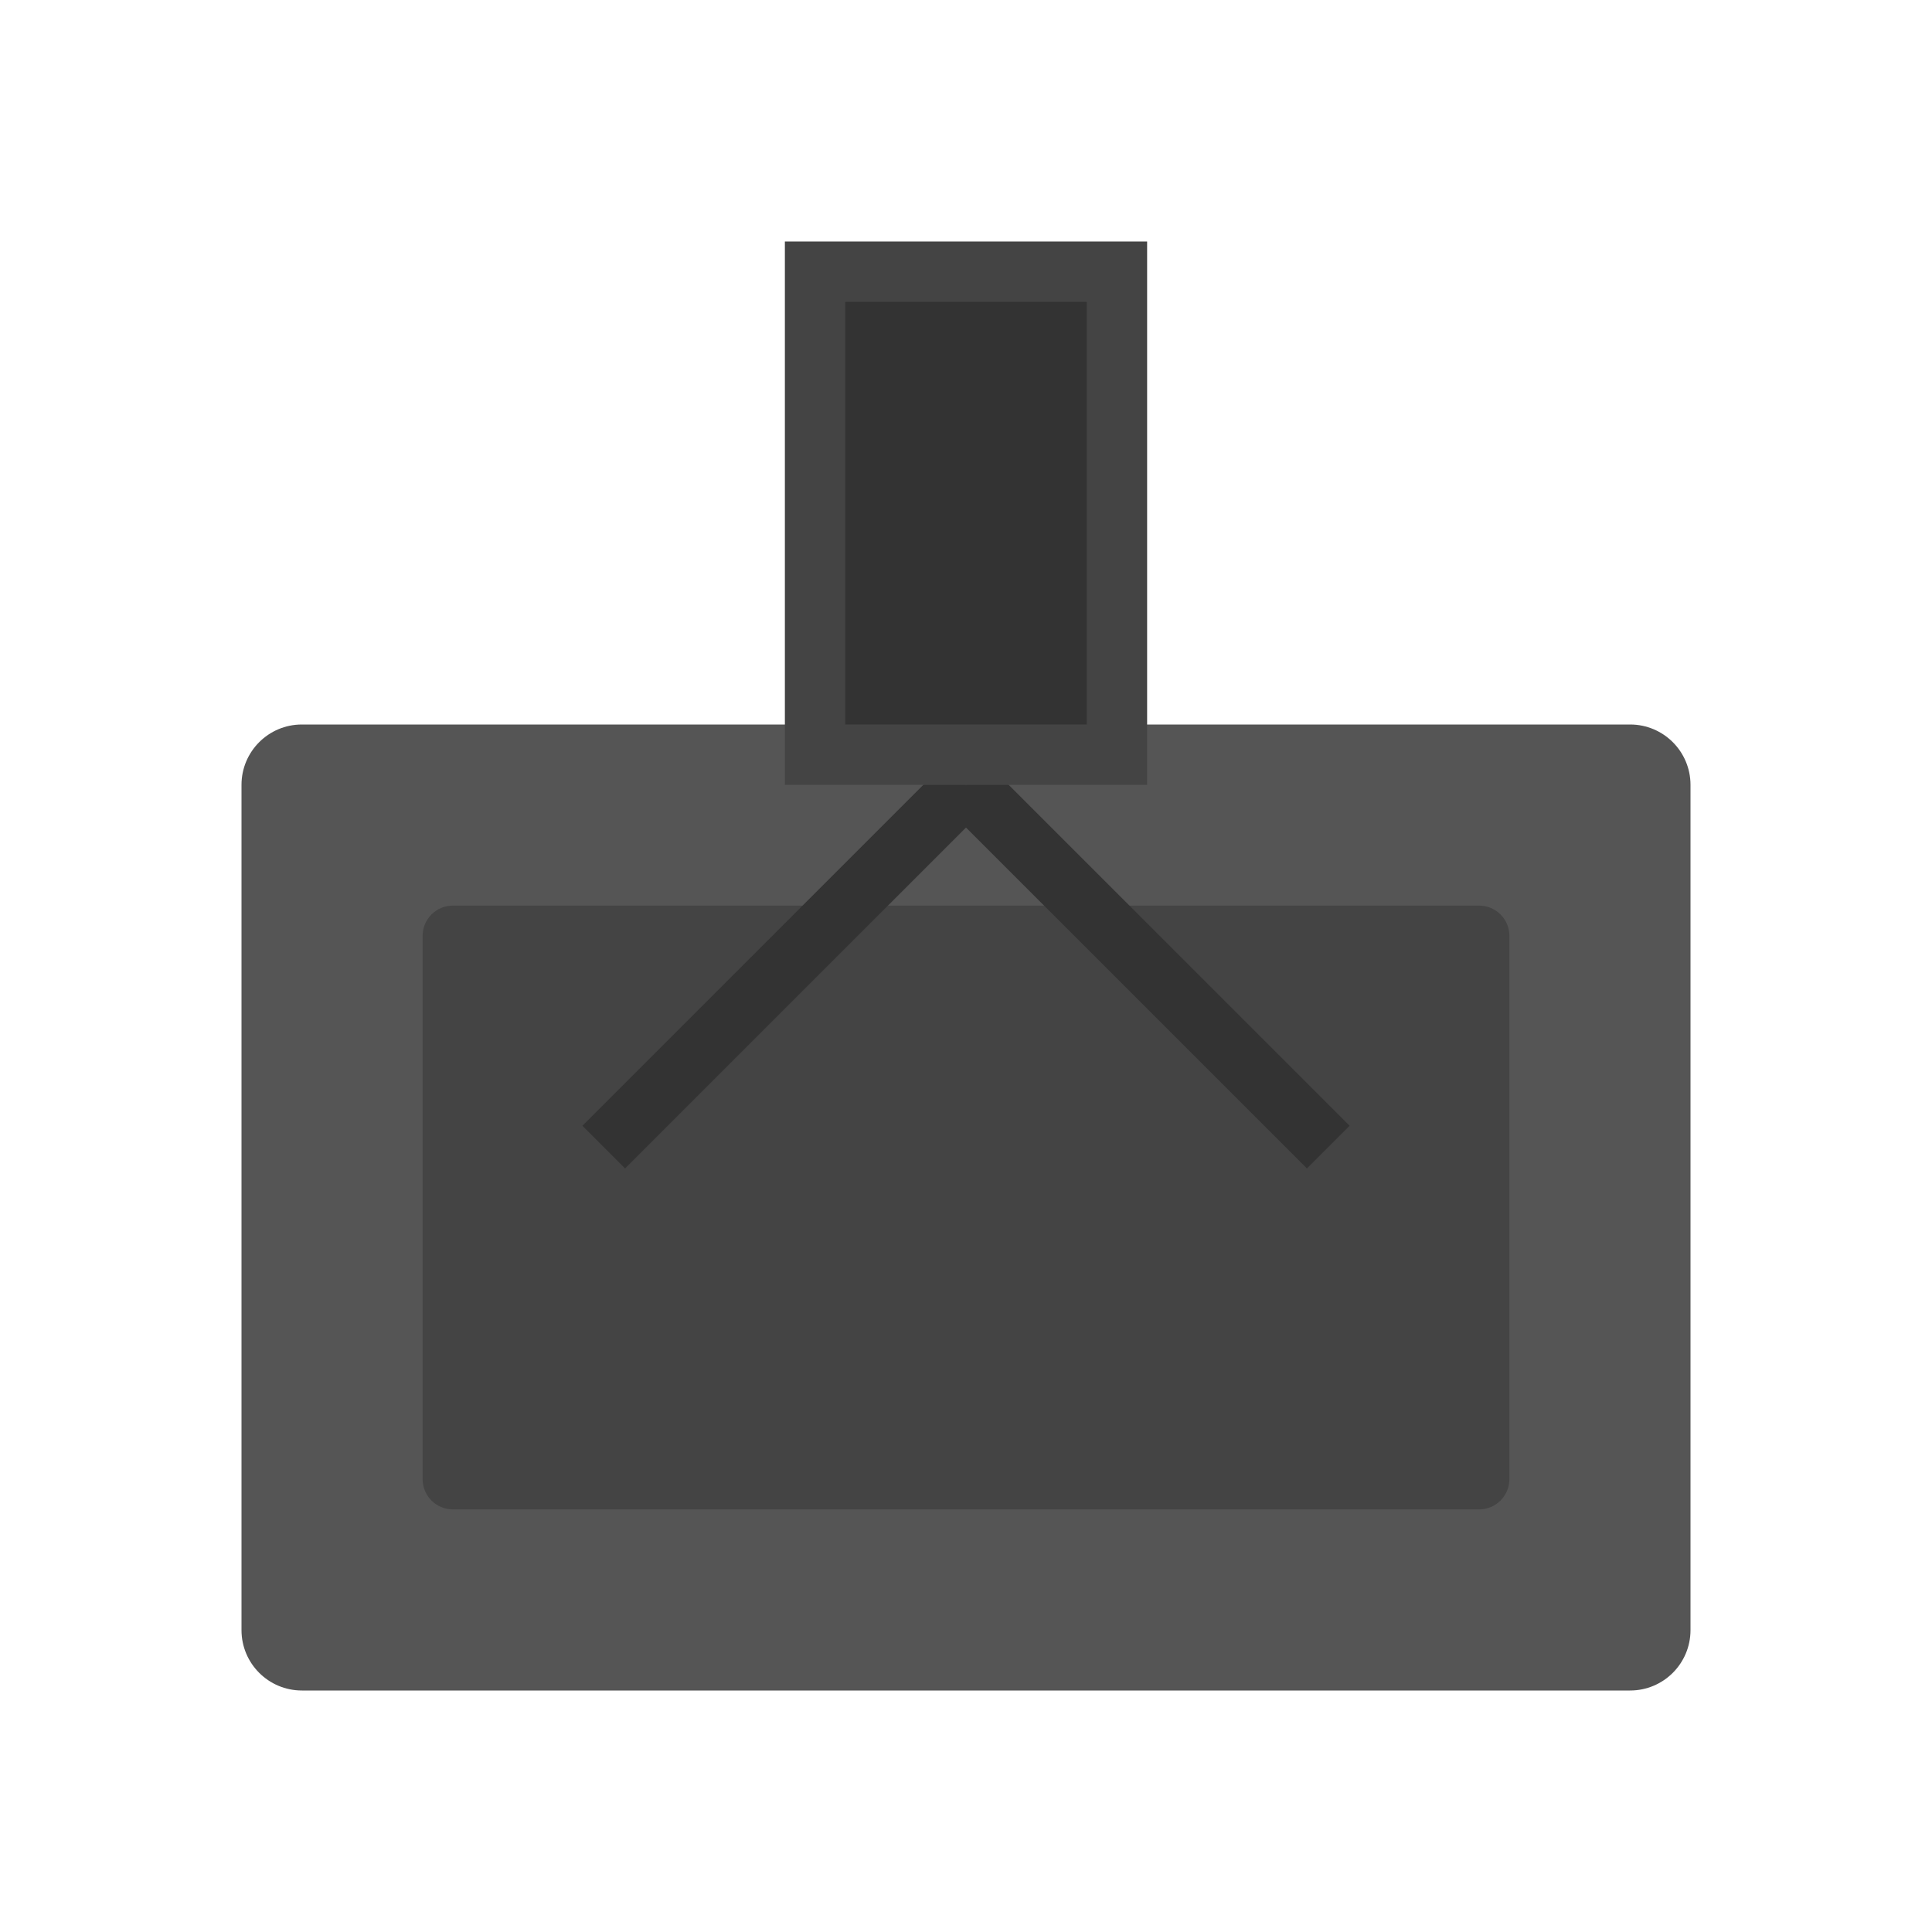
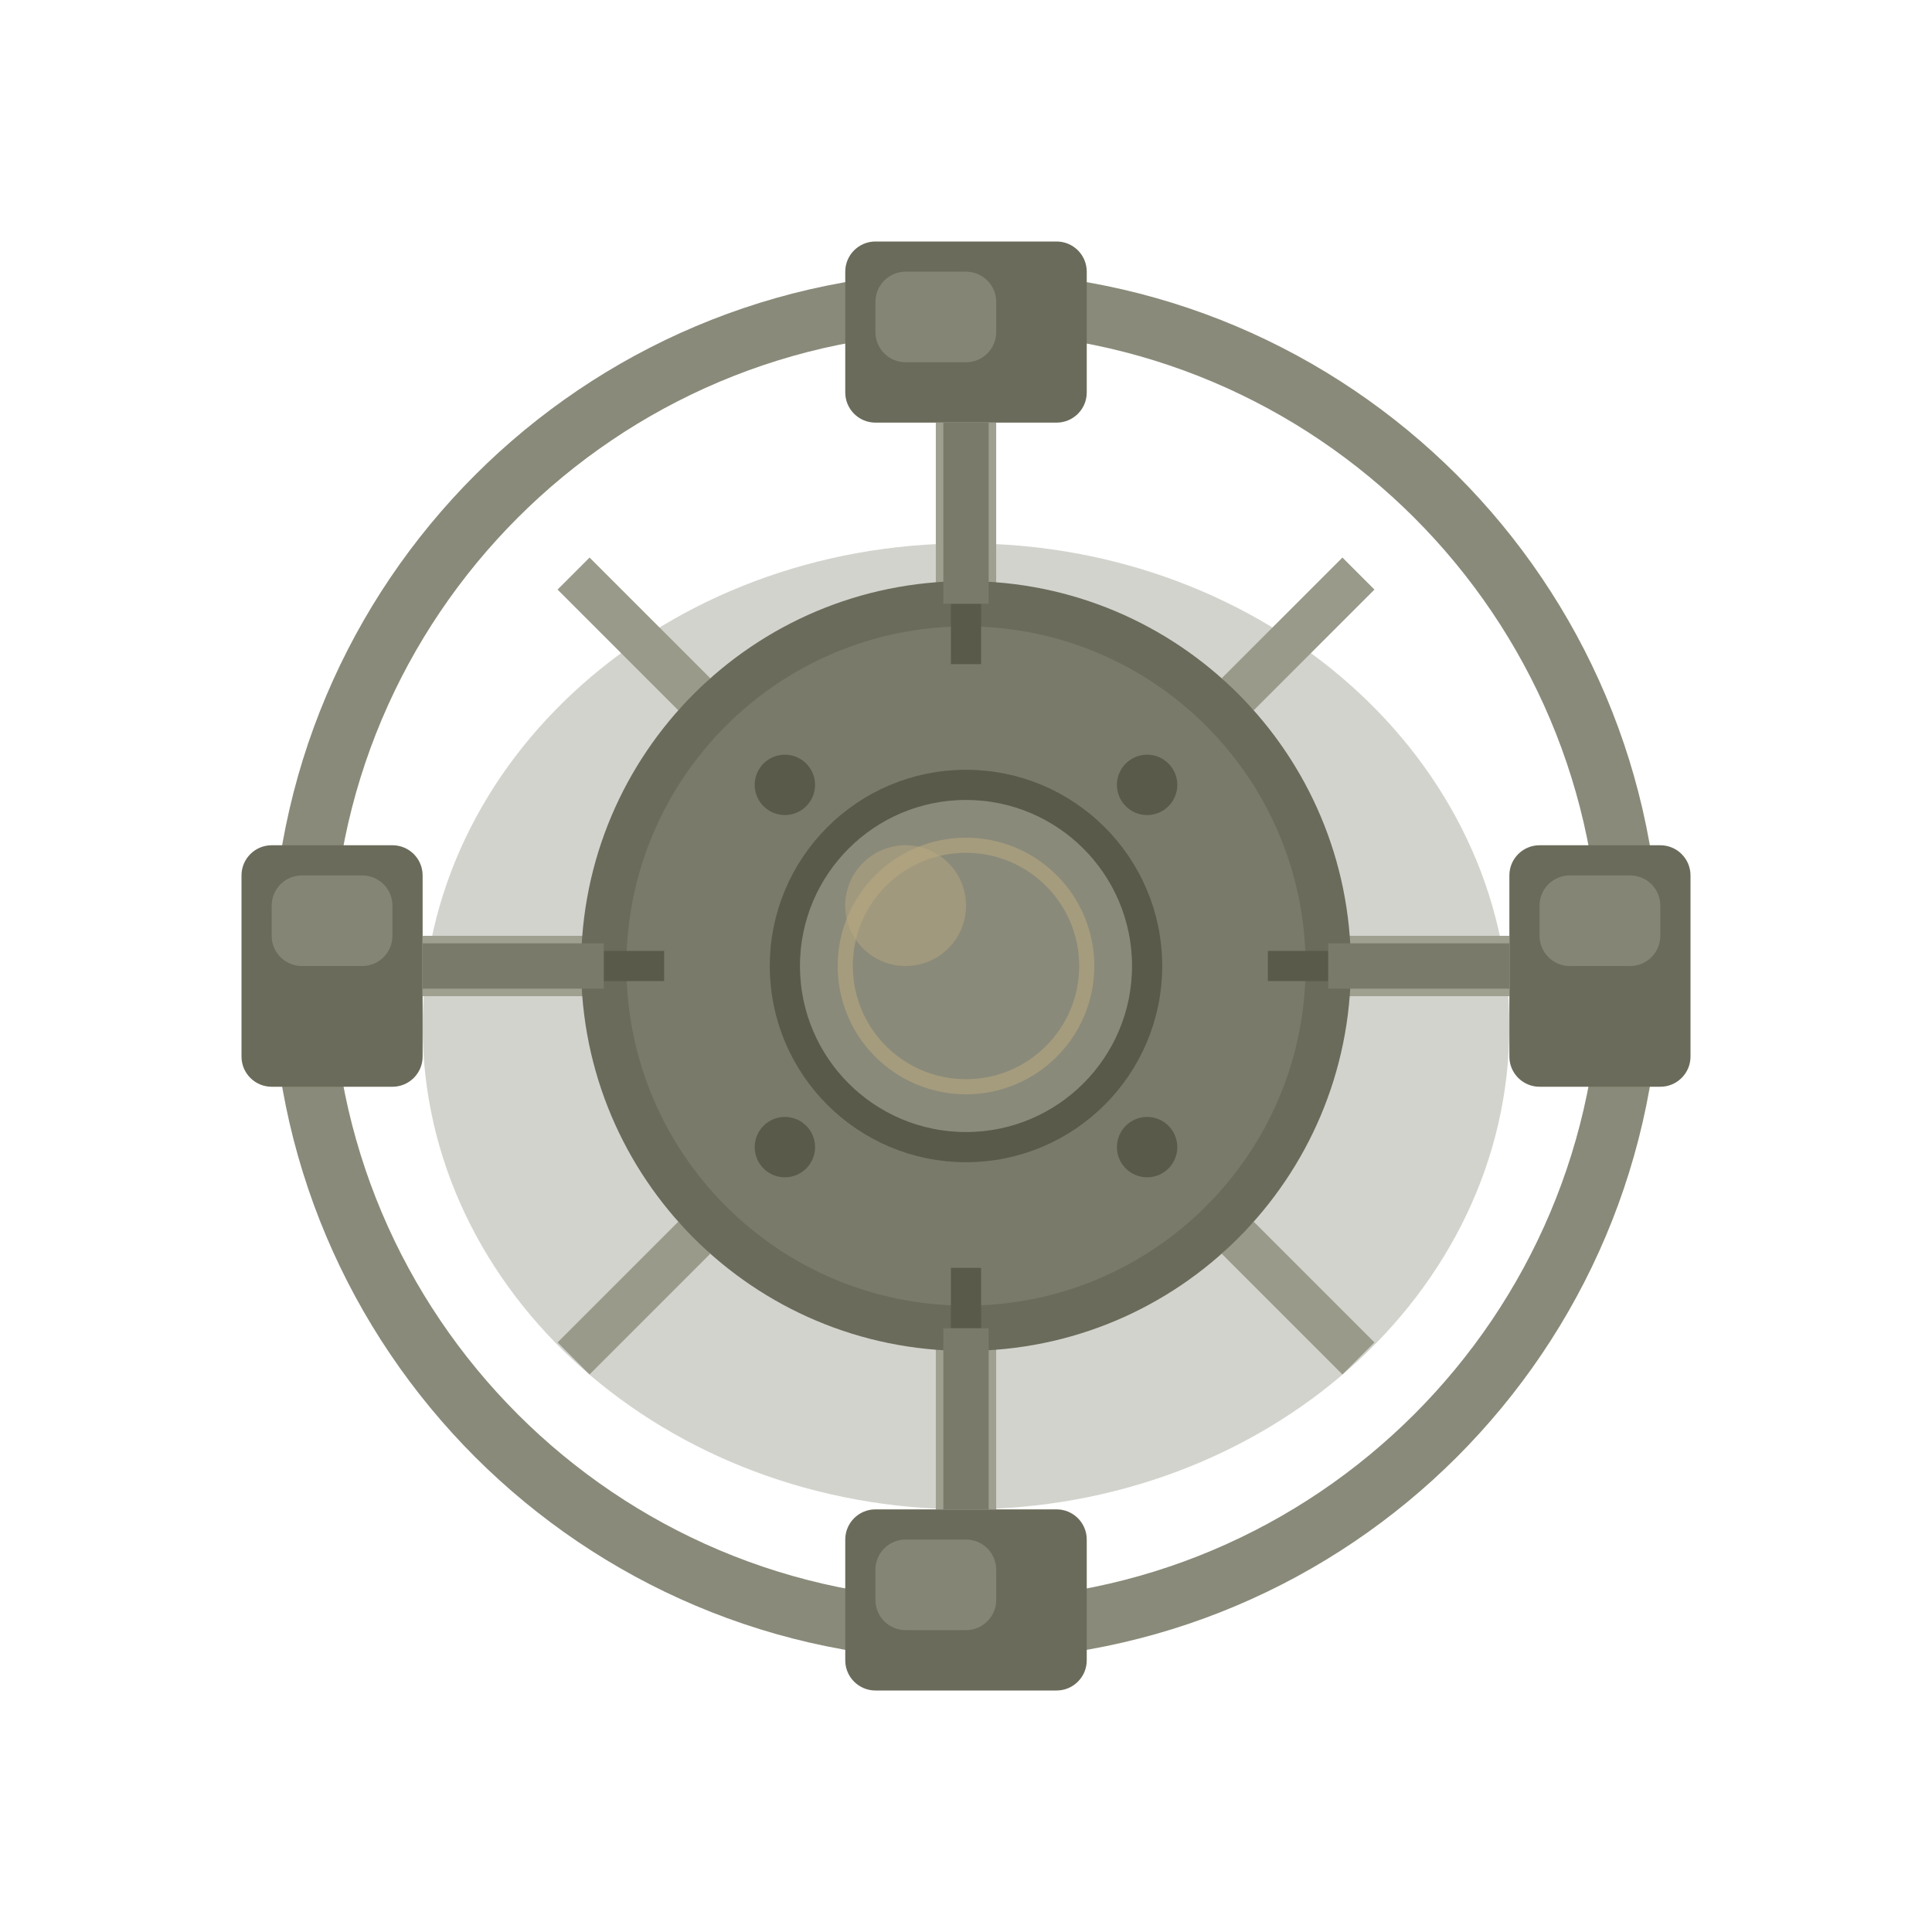
<svg xmlns="http://www.w3.org/2000/svg" viewBox="0 0 64 64">
-   <rect x="8" y="24" width="48" height="32" fill="#555555" rx="2" />
-   <rect x="14" y="30" width="36" height="20" fill="#444444" rx="1" />
-   <rect x="28" y="18" width="8" height="8" fill="#555555" />
-   <line x1="32" y1="26" x2="20" y2="38" stroke="#333333" stroke-width="2" />
-   <line x1="32" y1="26" x2="44" y2="38" stroke="#333333" stroke-width="2" />
-   <rect x="26" y="8" width="12" height="18" fill="#444444" />
-   <rect x="28" y="10" width="8" height="14" fill="#333333" />
+   <ellipse cx="32" cy="34" rx="18" ry="16" fill="#6b6b5b" opacity="0.3" />
+   <circle cx="32" cy="32" r="22" fill="none" stroke="#8a8a7a" stroke-width="2" />
+   <rect x="8" y="28" width="6" height="8" rx="1" fill="#6b6b5b" />
+   <rect x="50" y="28" width="6" height="8" rx="1" fill="#6b6b5b" />
+   <rect x="28" y="8" width="8" height="6" rx="1" fill="#6b6b5b" />
+   <rect x="28" y="50" width="8" height="6" rx="1" fill="#6b6b5b" />
+   <rect x="9" y="29" width="4" height="3" rx="1" fill="#a0a090" opacity="0.5" />
+   <rect x="51" y="29" width="4" height="3" rx="1" fill="#a0a090" opacity="0.5" />
+   <rect x="29" y="9" width="4" height="3" rx="1" fill="#a0a090" opacity="0.5" />
+   <rect x="29" y="51" width="4" height="3" rx="1" fill="#a0a090" opacity="0.5" />
+   <line x1="32" y1="14" x2="32" y2="20" stroke="#a0a090" stroke-width="2" />
+   <line x1="32" y1="44" x2="32" y2="50" stroke="#a0a090" stroke-width="2" />
+   <line x1="14" y1="32" x2="20" y2="32" stroke="#a0a090" stroke-width="2" />
+   <line x1="44" y1="32" x2="50" y2="32" stroke="#a0a090" stroke-width="2" />
+   <line x1="19" y1="19" x2="23" y2="23" stroke="#9a9a8a" stroke-width="1.5" />
+   <line x1="45" y1="19" x2="41" y2="23" stroke="#9a9a8a" stroke-width="1.5" />
+   <line x1="19" y1="45" x2="23" y2="41" stroke="#9a9a8a" stroke-width="1.5" />
+   <line x1="45" y1="45" x2="41" y2="41" stroke="#9a9a8a" stroke-width="1.5" />
+   <circle cx="32" cy="32" r="12" fill="#7a7a6a" stroke="#6b6b5b" stroke-width="1.5" />
+   <line x1="32" y1="20" x2="32" y2="22" stroke="#5a5a4a" stroke-width="1" />
+   <line x1="32" y1="42" x2="32" y2="44" stroke="#5a5a4a" stroke-width="1" />
+   <line x1="20" y1="32" x2="22" y2="32" stroke="#5a5a4a" stroke-width="1" />
+   <line x1="42" y1="32" x2="44" y2="32" stroke="#5a5a4a" stroke-width="1" />
+   <circle cx="32" cy="32" r="6" fill="#8a8a7a" stroke="#5a5a4a" stroke-width="1" />
+   <circle cx="30" cy="30" r="2" fill="#b8a880" opacity="0.5" />
+   <circle cx="32" cy="32" r="4" fill="none" stroke="#b8a880" stroke-width="0.5" opacity="0.6" />
+   <circle cx="26" cy="26" r="1" fill="#5a5a4a" />
+   <circle cx="38" cy="26" r="1" fill="#5a5a4a" />
+   <circle cx="26" cy="38" r="1" fill="#5a5a4a" />
+   <circle cx="38" cy="38" r="1" fill="#5a5a4a" />
+   <line x1="20" y1="32" x2="14" y2="32" stroke="#7a7a6a" stroke-width="1.5" />
+   <line x1="44" y1="32" x2="50" y2="32" stroke="#7a7a6a" stroke-width="1.5" />
+   <line x1="32" y1="20" x2="32" y2="14" stroke="#7a7a6a" stroke-width="1.5" />
+   <line x1="32" y1="44" x2="32" y2="50" stroke="#7a7a6a" stroke-width="1.5" />
</svg>
